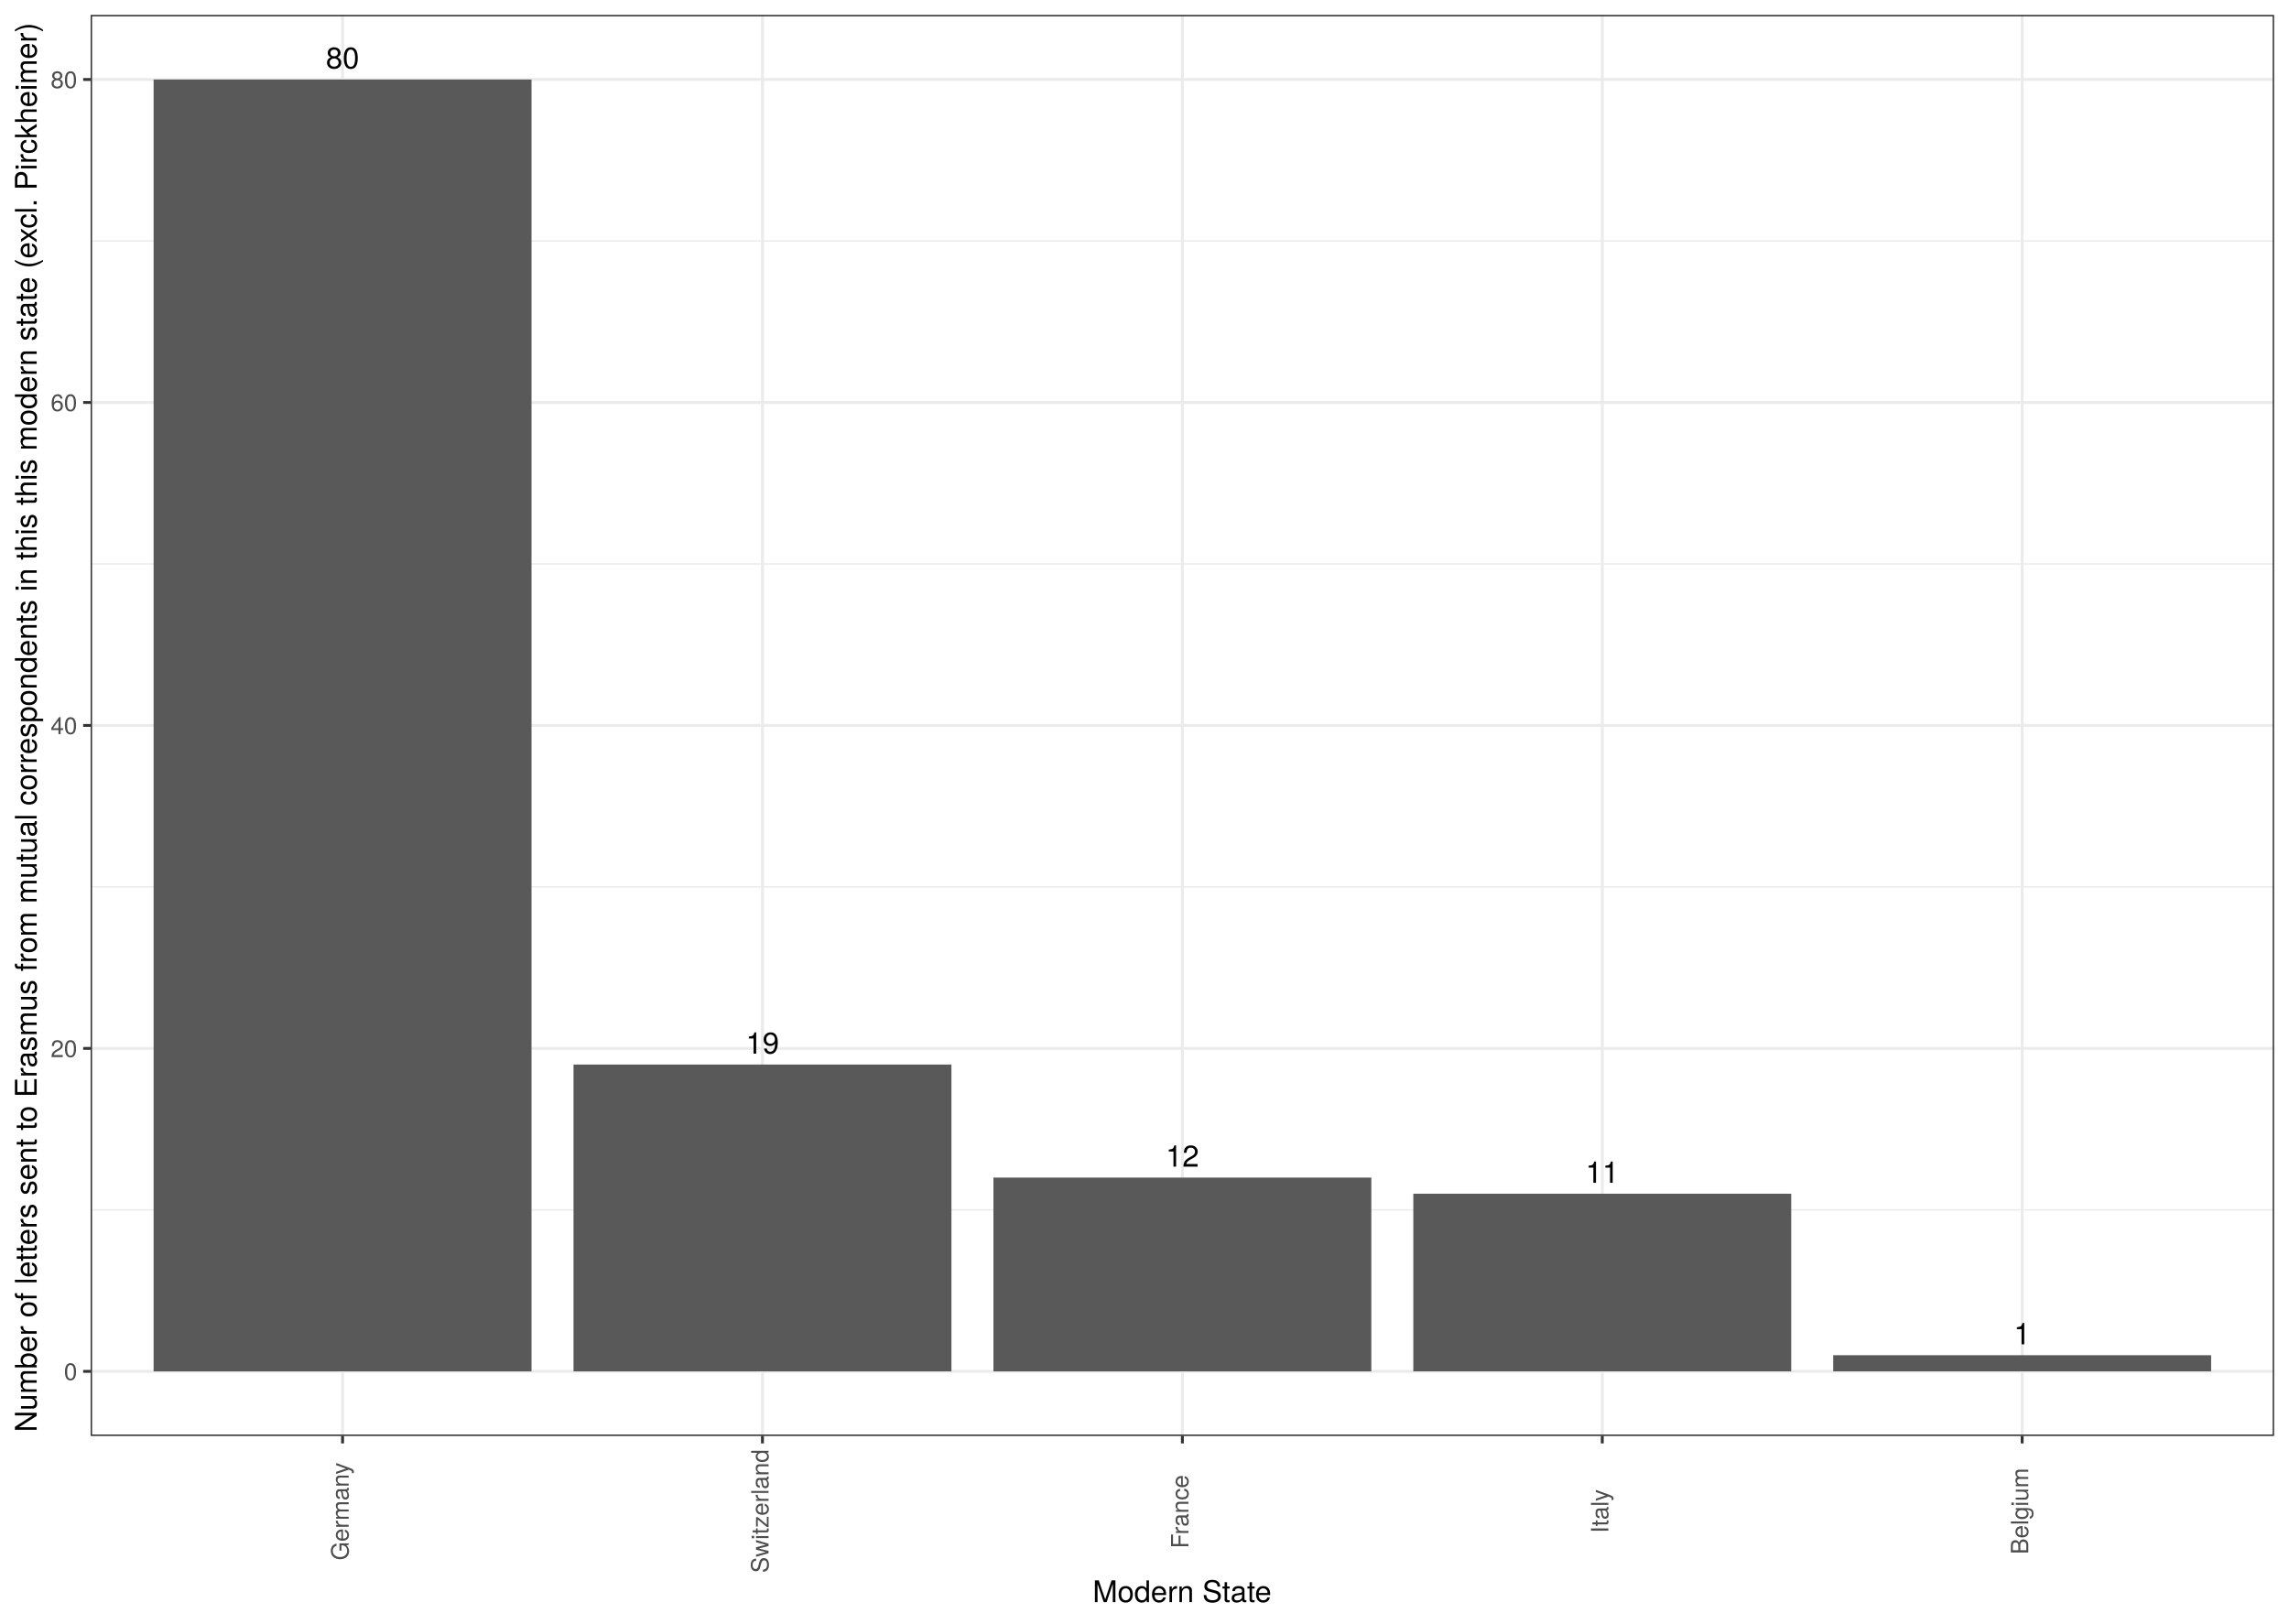
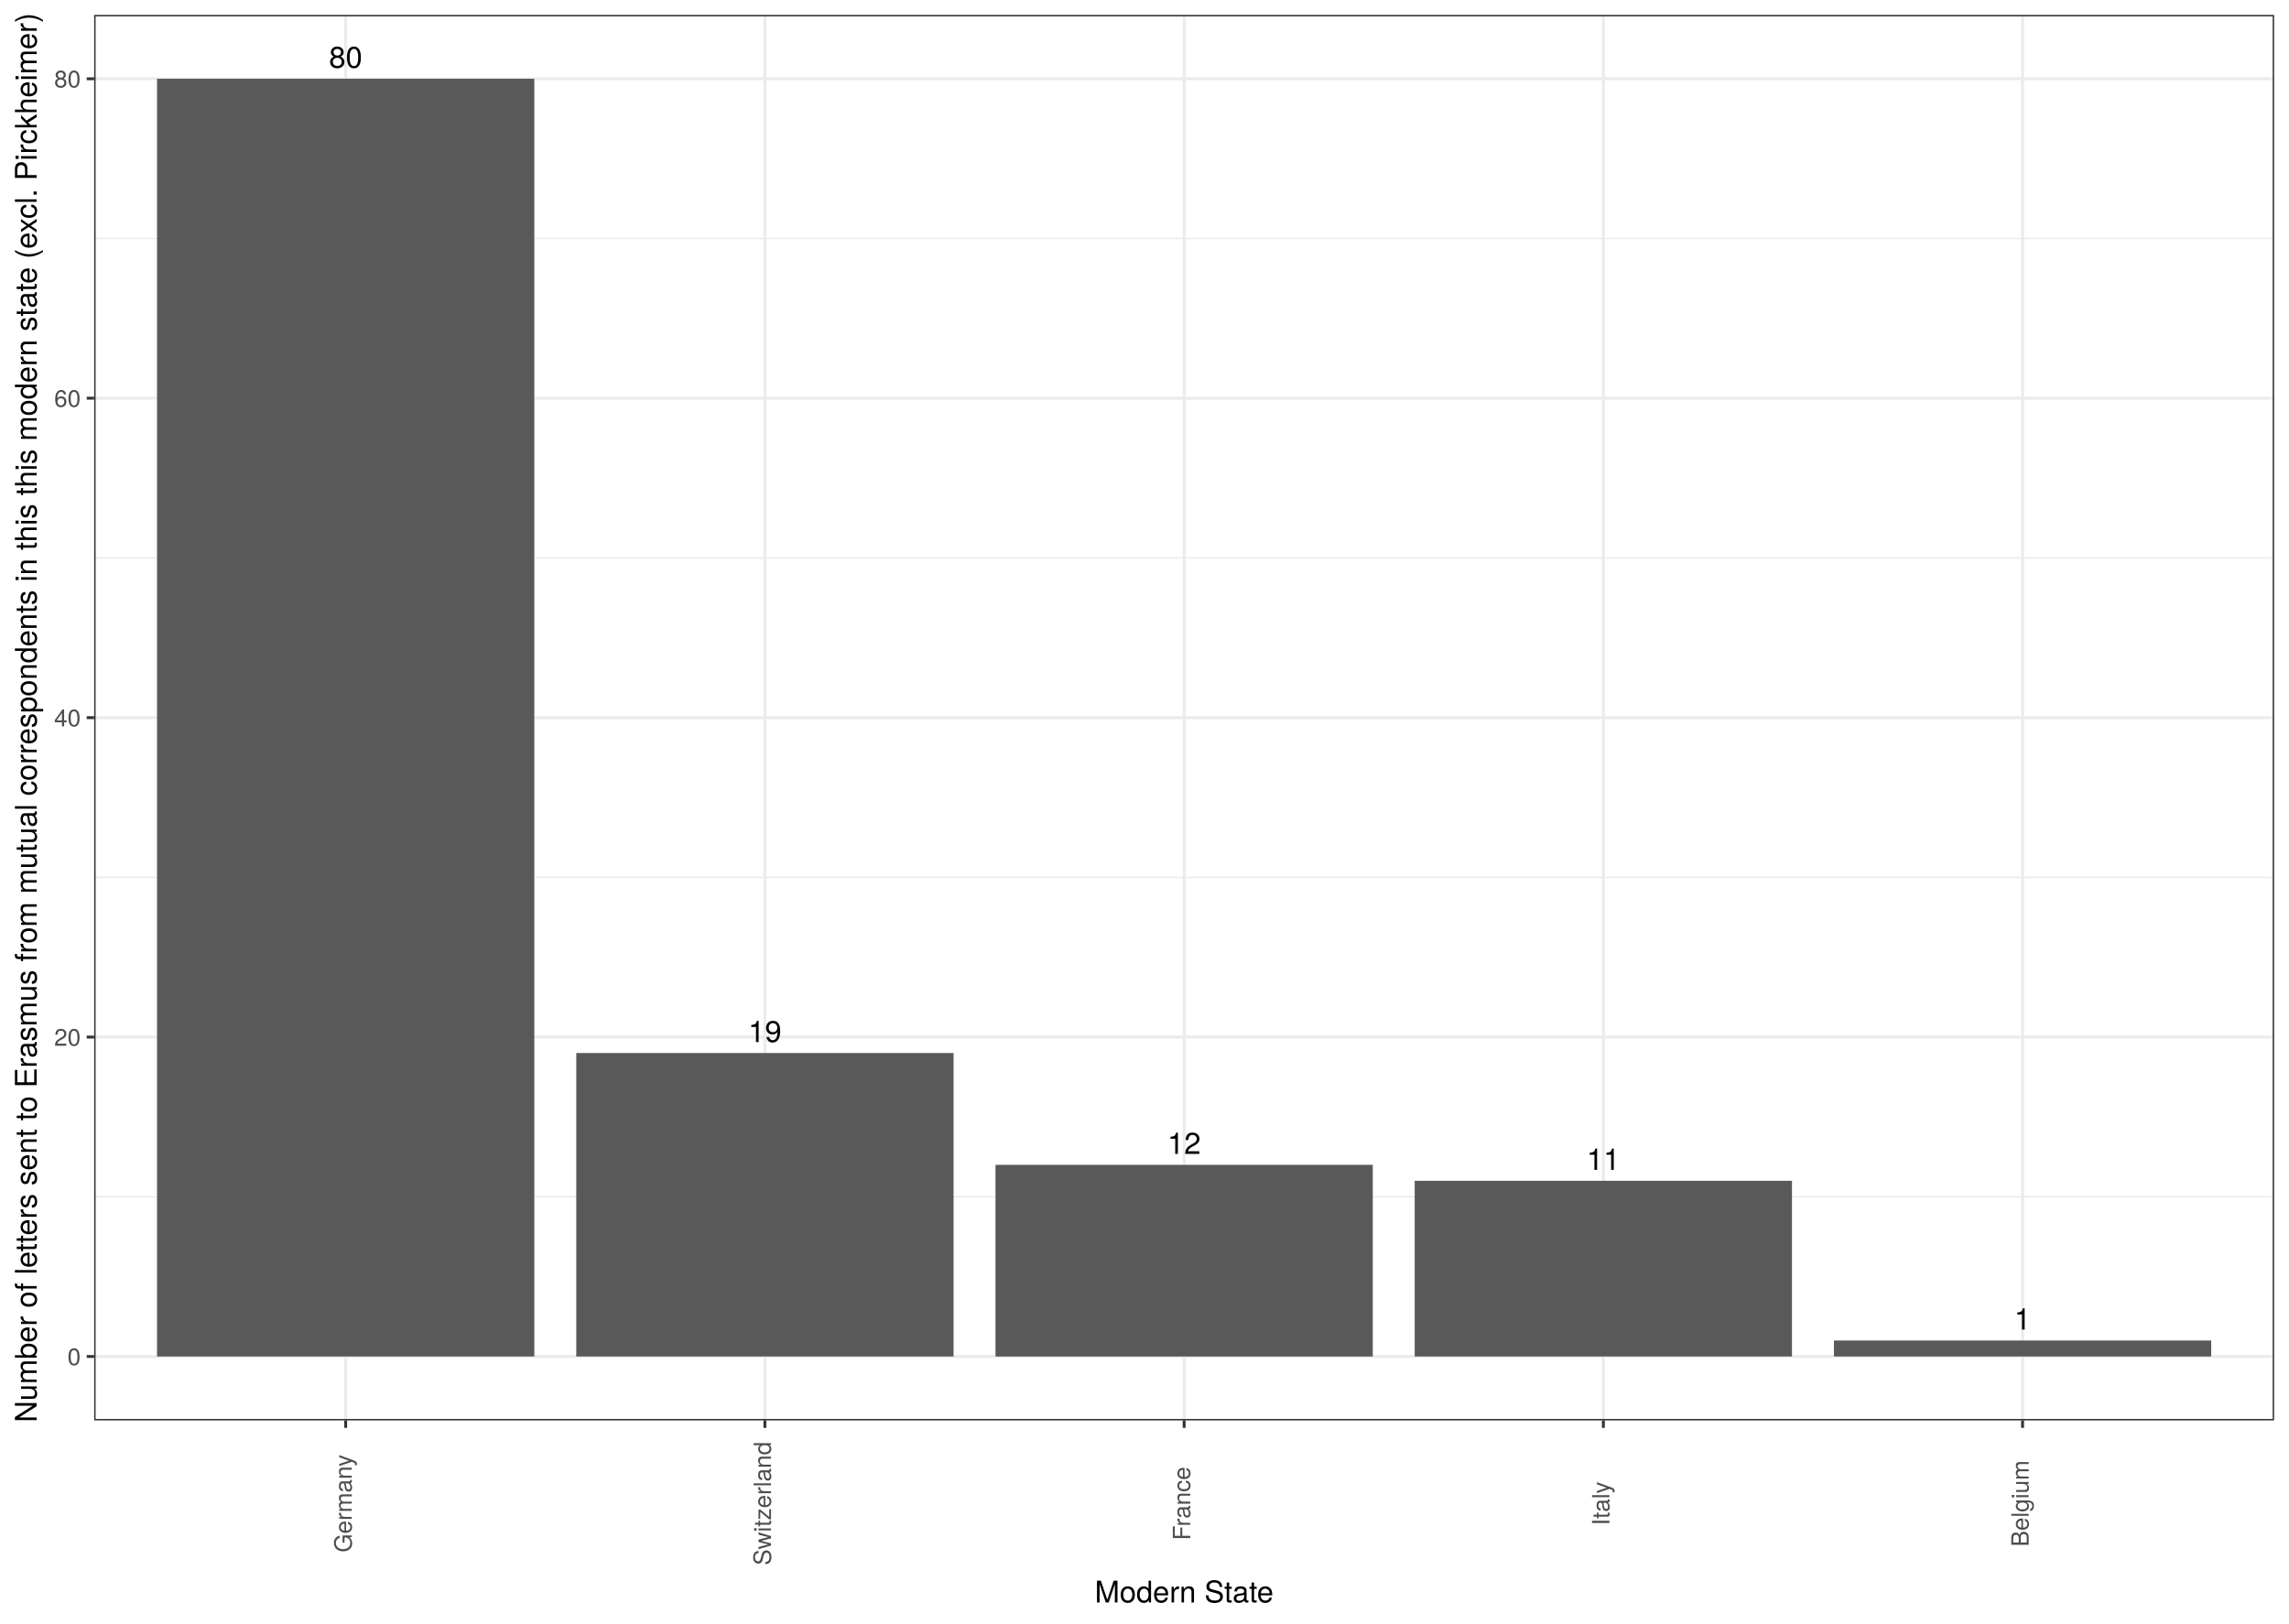
- <svg xmlns="http://www.w3.org/2000/svg" viewBox="0 0 842.40 597.60">
+ <svg xmlns="http://www.w3.org/2000/svg" class="svglite" width="842.40pt" height="597.60pt" viewBox="0 0 842.40 597.60">
  <defs>
    <style type="text/css">
-     line, polyline, polygon, path, rect, circle {
+     .svglite line, .svglite polyline, .svglite polygon, .svglite path, .svglite rect, .svglite circle {
      fill: none;
      stroke: #000000;
      stroke-linecap: round;
      stroke-linejoin: round;
      stroke-miterlimit: 10.00;
    }
+     .svglite text {
+       white-space: pre;
+     }
  </style>
  </defs>
  <rect width="100%" height="100%" style="stroke: none; fill: #FFFFFF;" />
-   <rect x="0" y="-0" width="842.40" height="597.60" style="stroke-width: 1.07; stroke: #FFFFFF; fill: #FFFFFF;" />
  <defs>
-     <clipPath id="cpMzMuMzV8ODM2LjkyfDUyOC41NXw1LjQ4">
-       <rect x="33.35" y="5.48" width="803.57" height="523.07" />
-     </clipPath>
-   </defs>
-   <rect x="33.35" y="5.48" width="803.57" height="523.07" style="stroke-width: 1.07; stroke: none; fill: #FFFFFF;" clip-path="url(#cpMzMuMzV8ODM2LjkyfDUyOC41NXw1LjQ4)" />
-   <polyline points="33.35,445.34 836.92,445.34 " style="stroke-width: 0.53; stroke: #EBEBEB; stroke-linecap: butt;" clip-path="url(#cpMzMuMzV8ODM2LjkyfDUyOC41NXw1LjQ4)" />
-   <polyline points="33.35,326.46 836.92,326.46 " style="stroke-width: 0.53; stroke: #EBEBEB; stroke-linecap: butt;" clip-path="url(#cpMzMuMzV8ODM2LjkyfDUyOC41NXw1LjQ4)" />
-   <polyline points="33.35,207.58 836.92,207.58 " style="stroke-width: 0.53; stroke: #EBEBEB; stroke-linecap: butt;" clip-path="url(#cpMzMuMzV8ODM2LjkyfDUyOC41NXw1LjQ4)" />
-   <polyline points="33.35,88.70 836.92,88.70 " style="stroke-width: 0.53; stroke: #EBEBEB; stroke-linecap: butt;" clip-path="url(#cpMzMuMzV8ODM2LjkyfDUyOC41NXw1LjQ4)" />
-   <polyline points="33.35,504.78 836.92,504.78 " style="stroke-width: 1.07; stroke: #EBEBEB; stroke-linecap: butt;" clip-path="url(#cpMzMuMzV8ODM2LjkyfDUyOC41NXw1LjQ4)" />
-   <polyline points="33.35,385.90 836.92,385.90 " style="stroke-width: 1.07; stroke: #EBEBEB; stroke-linecap: butt;" clip-path="url(#cpMzMuMzV8ODM2LjkyfDUyOC41NXw1LjQ4)" />
-   <polyline points="33.35,267.02 836.92,267.02 " style="stroke-width: 1.07; stroke: #EBEBEB; stroke-linecap: butt;" clip-path="url(#cpMzMuMzV8ODM2LjkyfDUyOC41NXw1LjQ4)" />
-   <polyline points="33.35,148.14 836.92,148.14 " style="stroke-width: 1.07; stroke: #EBEBEB; stroke-linecap: butt;" clip-path="url(#cpMzMuMzV8ODM2LjkyfDUyOC41NXw1LjQ4)" />
-   <polyline points="33.35,29.26 836.92,29.26 " style="stroke-width: 1.07; stroke: #EBEBEB; stroke-linecap: butt;" clip-path="url(#cpMzMuMzV8ODM2LjkyfDUyOC41NXw1LjQ4)" />
-   <polyline points="126.07,528.55 126.07,5.48 " style="stroke-width: 1.07; stroke: #EBEBEB; stroke-linecap: butt;" clip-path="url(#cpMzMuMzV8ODM2LjkyfDUyOC41NXw1LjQ4)" />
-   <polyline points="280.60,528.55 280.60,5.48 " style="stroke-width: 1.07; stroke: #EBEBEB; stroke-linecap: butt;" clip-path="url(#cpMzMuMzV8ODM2LjkyfDUyOC41NXw1LjQ4)" />
-   <polyline points="435.14,528.55 435.14,5.48 " style="stroke-width: 1.07; stroke: #EBEBEB; stroke-linecap: butt;" clip-path="url(#cpMzMuMzV8ODM2LjkyfDUyOC41NXw1LjQ4)" />
-   <polyline points="589.67,528.55 589.67,5.48 " style="stroke-width: 1.07; stroke: #EBEBEB; stroke-linecap: butt;" clip-path="url(#cpMzMuMzV8ODM2LjkyfDUyOC41NXw1LjQ4)" />
-   <polyline points="744.20,528.55 744.20,5.48 " style="stroke-width: 1.07; stroke: #EBEBEB; stroke-linecap: butt;" clip-path="url(#cpMzMuMzV8ODM2LjkyfDUyOC41NXw1LjQ4)" />
-   <rect x="56.53" y="29.26" width="139.08" height="475.52" style="stroke-width: 1.07; stroke: none; stroke-linecap: square; stroke-linejoin: miter; fill: #595959;" clip-path="url(#cpMzMuMzV8ODM2LjkyfDUyOC41NXw1LjQ4)" />
-   <rect x="211.07" y="391.84" width="139.08" height="112.94" style="stroke-width: 1.07; stroke: none; stroke-linecap: square; stroke-linejoin: miter; fill: #595959;" clip-path="url(#cpMzMuMzV8ODM2LjkyfDUyOC41NXw1LjQ4)" />
-   <rect x="365.60" y="433.45" width="139.08" height="71.33" style="stroke-width: 1.07; stroke: none; stroke-linecap: square; stroke-linejoin: miter; fill: #595959;" clip-path="url(#cpMzMuMzV8ODM2LjkyfDUyOC41NXw1LjQ4)" />
-   <rect x="520.13" y="439.39" width="139.08" height="65.38" style="stroke-width: 1.07; stroke: none; stroke-linecap: square; stroke-linejoin: miter; fill: #595959;" clip-path="url(#cpMzMuMzV8ODM2LjkyfDUyOC41NXw1LjQ4)" />
-   <rect x="674.66" y="498.83" width="139.08" height="5.94" style="stroke-width: 1.07; stroke: none; stroke-linecap: square; stroke-linejoin: miter; fill: #595959;" clip-path="url(#cpMzMuMzV8ODM2LjkyfDUyOC41NXw1LjQ4)" />
-   <g clip-path="url(#cpMzMuMzV8ODM2LjkyfDUyOC41NXw1LjQ4)">
-     <text x="119.93" y="25.23" style="font-size: 11.04px; font-family: TeX Gyre Heros;" textLength="12.28px" lengthAdjust="spacingAndGlyphs">80</text>
-   </g>
-   <g clip-path="url(#cpMzMuMzV8ODM2LjkyfDUyOC41NXw1LjQ4)">
-     <text x="274.47" y="387.82" style="font-size: 11.04px; font-family: TeX Gyre Heros;" textLength="12.28px" lengthAdjust="spacingAndGlyphs">19</text>
-   </g>
-   <g clip-path="url(#cpMzMuMzV8ODM2LjkyfDUyOC41NXw1LjQ4)">
-     <text x="429.00" y="429.43" style="font-size: 11.04px; font-family: TeX Gyre Heros;" textLength="12.28px" lengthAdjust="spacingAndGlyphs">12</text>
-   </g>
-   <g clip-path="url(#cpMzMuMzV8ODM2LjkyfDUyOC41NXw1LjQ4)">
-     <text x="583.53" y="435.37" style="font-size: 11.04px; font-family: TeX Gyre Heros;" textLength="12.28px" lengthAdjust="spacingAndGlyphs">11</text>
-   </g>
-   <g clip-path="url(#cpMzMuMzV8ODM2LjkyfDUyOC41NXw1LjQ4)">
-     <text x="741.13" y="494.81" style="font-size: 11.04px; font-family: TeX Gyre Heros;" textLength="6.14px" lengthAdjust="spacingAndGlyphs">1</text>
-   </g>
-   <rect x="33.35" y="5.48" width="803.57" height="523.07" style="stroke-width: 1.07; stroke: #333333;" clip-path="url(#cpMzMuMzV8ODM2LjkyfDUyOC41NXw1LjQ4)" />
-   <defs>
-     <clipPath id="cpMC4wMHw4NDIuNDB8NTk3LjYwfDAuMDA=">
+     <clipPath id="cpMC4wMHw4NDIuNDB8MC4wMHw1OTcuNjA=">
      <rect x="0.00" y="0.00" width="842.40" height="597.60" />
    </clipPath>
  </defs>
-   <g clip-path="url(#cpMC4wMHw4NDIuNDB8NTk3LjYwfDAuMDA=)">
-     <text x="23.53" y="507.99" style="font-size: 8.80px; fill: #4D4D4D; font-family: TeX Gyre Heros;" textLength="4.89px" lengthAdjust="spacingAndGlyphs">0</text>
+   <g clip-path="url(#cpMC4wMHw4NDIuNDB8MC4wMHw1OTcuNjA=)">
+     <rect x="0" y="-0" width="842.40" height="597.60" style="stroke-width: 1.07; stroke: #FFFFFF; fill: #FFFFFF;" />
  </g>
-   <g clip-path="url(#cpMC4wMHw4NDIuNDB8NTk3LjYwfDAuMDA=)">
-     <text x="18.64" y="389.10" style="font-size: 8.80px; fill: #4D4D4D; font-family: TeX Gyre Heros;" textLength="9.79px" lengthAdjust="spacingAndGlyphs">20</text>
+   <defs>
+     <clipPath id="cpMzQuNjV8ODM2LjkyfDUuNDh8NTIyLjgy">
+       <rect x="34.65" y="5.48" width="802.27" height="517.34" />
+     </clipPath>
+   </defs>
+   <g clip-path="url(#cpMzQuNjV8ODM2LjkyfDUuNDh8NTIyLjgy)">
+     <rect x="34.65" y="5.48" width="802.27" height="517.34" style="stroke-width: 1.07; stroke: none; fill: #FFFFFF;" />
+     <polyline points="34.65,440.51 836.92,440.51 " style="stroke-width: 0.53; stroke: #EBEBEB; stroke-linecap: butt;" />
+     <polyline points="34.65,322.94 836.92,322.94 " style="stroke-width: 0.53; stroke: #EBEBEB; stroke-linecap: butt;" />
+     <polyline points="34.65,205.36 836.92,205.36 " style="stroke-width: 0.53; stroke: #EBEBEB; stroke-linecap: butt;" />
+     <polyline points="34.65,87.78 836.92,87.78 " style="stroke-width: 0.53; stroke: #EBEBEB; stroke-linecap: butt;" />
+     <polyline points="34.65,499.30 836.92,499.30 " style="stroke-width: 1.07; stroke: #EBEBEB; stroke-linecap: butt;" />
+     <polyline points="34.65,381.73 836.92,381.73 " style="stroke-width: 1.07; stroke: #EBEBEB; stroke-linecap: butt;" />
+     <polyline points="34.65,264.15 836.92,264.15 " style="stroke-width: 1.07; stroke: #EBEBEB; stroke-linecap: butt;" />
+     <polyline points="34.65,146.57 836.92,146.57 " style="stroke-width: 1.07; stroke: #EBEBEB; stroke-linecap: butt;" />
+     <polyline points="34.65,28.99 836.92,28.99 " style="stroke-width: 1.07; stroke: #EBEBEB; stroke-linecap: butt;" />
+     <polyline points="127.22,522.82 127.22,5.48 " style="stroke-width: 1.07; stroke: #EBEBEB; stroke-linecap: butt;" />
+     <polyline points="281.50,522.82 281.50,5.48 " style="stroke-width: 1.07; stroke: #EBEBEB; stroke-linecap: butt;" />
+     <polyline points="435.79,522.82 435.79,5.48 " style="stroke-width: 1.07; stroke: #EBEBEB; stroke-linecap: butt;" />
+     <polyline points="590.07,522.82 590.07,5.48 " style="stroke-width: 1.07; stroke: #EBEBEB; stroke-linecap: butt;" />
+     <polyline points="744.35,522.82 744.35,5.48 " style="stroke-width: 1.07; stroke: #EBEBEB; stroke-linecap: butt;" />
+     <rect x="57.79" y="28.99" width="138.85" height="470.31" style="stroke-width: 1.07; stroke: none; stroke-linecap: butt; stroke-linejoin: miter; fill: #595959;" />
+     <rect x="212.08" y="387.60" width="138.85" height="111.70" style="stroke-width: 1.07; stroke: none; stroke-linecap: butt; stroke-linejoin: miter; fill: #595959;" />
+     <rect x="366.36" y="428.76" width="138.85" height="70.55" style="stroke-width: 1.07; stroke: none; stroke-linecap: butt; stroke-linejoin: miter; fill: #595959;" />
+     <rect x="520.64" y="434.63" width="138.85" height="64.67" style="stroke-width: 1.07; stroke: none; stroke-linecap: butt; stroke-linejoin: miter; fill: #595959;" />
+     <rect x="674.92" y="493.42" width="138.85" height="5.88" style="stroke-width: 1.07; stroke: none; stroke-linecap: butt; stroke-linejoin: miter; fill: #595959;" />
+     <text x="127.22" y="24.97" text-anchor="middle" style="font-size: 11.04px; font-family: &quot;TeX Gyre Heros&quot;;" textLength="14.04px" lengthAdjust="spacingAndGlyphs">80</text>
+     <text x="281.50" y="383.58" text-anchor="middle" style="font-size: 11.04px; font-family: &quot;TeX Gyre Heros&quot;;" textLength="14.04px" lengthAdjust="spacingAndGlyphs">19</text>
+     <text x="435.79" y="424.73" text-anchor="middle" style="font-size: 11.04px; font-family: &quot;TeX Gyre Heros&quot;;" textLength="14.04px" lengthAdjust="spacingAndGlyphs">12</text>
+     <text x="590.07" y="430.61" text-anchor="middle" style="font-size: 11.04px; font-family: &quot;TeX Gyre Heros&quot;;" textLength="14.04px" lengthAdjust="spacingAndGlyphs">11</text>
+     <text x="744.35" y="489.40" text-anchor="middle" style="font-size: 11.04px; font-family: &quot;TeX Gyre Heros&quot;;" textLength="7.02px" lengthAdjust="spacingAndGlyphs">1</text>
+     <rect x="34.65" y="5.48" width="802.27" height="517.34" style="stroke-width: 1.07; stroke: #333333;" />
  </g>
-   <g clip-path="url(#cpMC4wMHw4NDIuNDB8NTk3LjYwfDAuMDA=)">
-     <text x="18.64" y="270.22" style="font-size: 8.80px; fill: #4D4D4D; font-family: TeX Gyre Heros;" textLength="9.79px" lengthAdjust="spacingAndGlyphs">40</text>
-   </g>
-   <g clip-path="url(#cpMC4wMHw4NDIuNDB8NTk3LjYwfDAuMDA=)">
-     <text x="18.64" y="151.34" style="font-size: 8.80px; fill: #4D4D4D; font-family: TeX Gyre Heros;" textLength="9.79px" lengthAdjust="spacingAndGlyphs">60</text>
-   </g>
-   <g clip-path="url(#cpMC4wMHw4NDIuNDB8NTk3LjYwfDAuMDA=)">
-     <text x="18.64" y="32.46" style="font-size: 8.80px; fill: #4D4D4D; font-family: TeX Gyre Heros;" textLength="9.79px" lengthAdjust="spacingAndGlyphs">80</text>
-   </g>
-   <polyline points="30.61,504.78 33.35,504.78 " style="stroke-width: 1.07; stroke: #333333; stroke-linecap: butt;" clip-path="url(#cpMC4wMHw4NDIuNDB8NTk3LjYwfDAuMDA=)" />
-   <polyline points="30.61,385.90 33.35,385.90 " style="stroke-width: 1.07; stroke: #333333; stroke-linecap: butt;" clip-path="url(#cpMC4wMHw4NDIuNDB8NTk3LjYwfDAuMDA=)" />
-   <polyline points="30.61,267.02 33.35,267.02 " style="stroke-width: 1.07; stroke: #333333; stroke-linecap: butt;" clip-path="url(#cpMC4wMHw4NDIuNDB8NTk3LjYwfDAuMDA=)" />
-   <polyline points="30.61,148.14 33.35,148.14 " style="stroke-width: 1.07; stroke: #333333; stroke-linecap: butt;" clip-path="url(#cpMC4wMHw4NDIuNDB8NTk3LjYwfDAuMDA=)" />
-   <polyline points="30.61,29.26 33.35,29.26 " style="stroke-width: 1.07; stroke: #333333; stroke-linecap: butt;" clip-path="url(#cpMC4wMHw4NDIuNDB8NTk3LjYwfDAuMDA=)" />
-   <polyline points="126.07,531.29 126.07,528.55 " style="stroke-width: 1.07; stroke: #333333; stroke-linecap: butt;" clip-path="url(#cpMC4wMHw4NDIuNDB8NTk3LjYwfDAuMDA=)" />
-   <polyline points="280.60,531.29 280.60,528.55 " style="stroke-width: 1.07; stroke: #333333; stroke-linecap: butt;" clip-path="url(#cpMC4wMHw4NDIuNDB8NTk3LjYwfDAuMDA=)" />
-   <polyline points="435.14,531.29 435.14,528.55 " style="stroke-width: 1.07; stroke: #333333; stroke-linecap: butt;" clip-path="url(#cpMC4wMHw4NDIuNDB8NTk3LjYwfDAuMDA=)" />
-   <polyline points="589.67,531.29 589.67,528.55 " style="stroke-width: 1.07; stroke: #333333; stroke-linecap: butt;" clip-path="url(#cpMC4wMHw4NDIuNDB8NTk3LjYwfDAuMDA=)" />
-   <polyline points="744.20,531.29 744.20,528.55 " style="stroke-width: 1.07; stroke: #333333; stroke-linecap: butt;" clip-path="url(#cpMC4wMHw4NDIuNDB8NTk3LjYwfDAuMDA=)" />
-   <g clip-path="url(#cpMC4wMHw4NDIuNDB8NTk3LjYwfDAuMDA=)">
-     <text transform="translate(128.32,574.32) rotate(-90)" style="font-size: 8.80px; fill: #4D4D4D; font-family: TeX Gyre Heros;" textLength="36.19px" lengthAdjust="spacingAndGlyphs">Germany</text>
-   </g>
-   <g clip-path="url(#cpMC4wMHw4NDIuNDB8NTk3LjYwfDAuMDA=)">
-     <text transform="translate(282.85,578.96) rotate(-90)" style="font-size: 8.80px; fill: #4D4D4D; font-family: TeX Gyre Heros;" textLength="45.48px" lengthAdjust="spacingAndGlyphs">Switzerland</text>
-   </g>
-   <g clip-path="url(#cpMC4wMHw4NDIuNDB8NTk3LjYwfDAuMDA=)">
-     <text transform="translate(437.38,569.92) rotate(-90)" style="font-size: 8.80px; fill: #4D4D4D; font-family: TeX Gyre Heros;" textLength="27.39px" lengthAdjust="spacingAndGlyphs">France</text>
-   </g>
-   <g clip-path="url(#cpMC4wMHw4NDIuNDB8NTk3LjYwfDAuMDA=)">
-     <text transform="translate(591.91,564.29) rotate(-90)" style="font-size: 8.80px; fill: #4D4D4D; font-family: TeX Gyre Heros;" textLength="16.14px" lengthAdjust="spacingAndGlyphs">Italy</text>
-   </g>
-   <g clip-path="url(#cpMC4wMHw4NDIuNDB8NTk3LjYwfDAuMDA=)">
-     <text transform="translate(746.45,572.12) rotate(-90)" style="font-size: 8.80px; fill: #4D4D4D; font-family: TeX Gyre Heros;" textLength="31.79px" lengthAdjust="spacingAndGlyphs">Belgium</text>
-   </g>
-   <g clip-path="url(#cpMC4wMHw4NDIuNDB8NTk3LjYwfDAuMDA=)">
-     <text x="402.12" y="589.72" style="font-size: 11.00px; font-family: TeX Gyre Heros;" textLength="66.03px" lengthAdjust="spacingAndGlyphs">Modern State</text>
-   </g>
-   <g clip-path="url(#cpMC4wMHw4NDIuNDB8NTk3LjYwfDAuMDA=)">
-     <text transform="translate(13.50,527.13) rotate(-90)" style="font-size: 11.00px; font-family: TeX Gyre Heros;" textLength="520.22px" lengthAdjust="spacingAndGlyphs">Number of letters sent to Erasmus from mutual correspondents in this this modern state (excl. Pirckheimer)</text>
+   <g clip-path="url(#cpMC4wMHw4NDIuNDB8MC4wMHw1OTcuNjA=)">
+     <text x="29.72" y="502.51" text-anchor="end" style="font-size: 8.80px;fill: #4D4D4D; font-family: &quot;TeX Gyre Heros&quot;;" textLength="5.59px" lengthAdjust="spacingAndGlyphs">0</text>
+     <text x="29.72" y="384.93" text-anchor="end" style="font-size: 8.80px;fill: #4D4D4D; font-family: &quot;TeX Gyre Heros&quot;;" textLength="11.19px" lengthAdjust="spacingAndGlyphs">20</text>
+     <text x="29.72" y="267.36" text-anchor="end" style="font-size: 8.80px;fill: #4D4D4D; font-family: &quot;TeX Gyre Heros&quot;;" textLength="11.19px" lengthAdjust="spacingAndGlyphs">40</text>
+     <text x="29.72" y="149.78" text-anchor="end" style="font-size: 8.80px;fill: #4D4D4D; font-family: &quot;TeX Gyre Heros&quot;;" textLength="11.19px" lengthAdjust="spacingAndGlyphs">60</text>
+     <text x="29.72" y="32.20" text-anchor="end" style="font-size: 8.80px;fill: #4D4D4D; font-family: &quot;TeX Gyre Heros&quot;;" textLength="11.19px" lengthAdjust="spacingAndGlyphs">80</text>
+     <polyline points="31.91,499.30 34.65,499.30 " style="stroke-width: 1.07; stroke: #333333; stroke-linecap: butt;" />
+     <polyline points="31.91,381.73 34.65,381.73 " style="stroke-width: 1.07; stroke: #333333; stroke-linecap: butt;" />
+     <polyline points="31.91,264.15 34.65,264.15 " style="stroke-width: 1.07; stroke: #333333; stroke-linecap: butt;" />
+     <polyline points="31.91,146.57 34.65,146.57 " style="stroke-width: 1.07; stroke: #333333; stroke-linecap: butt;" />
+     <polyline points="31.91,28.99 34.65,28.99 " style="stroke-width: 1.07; stroke: #333333; stroke-linecap: butt;" />
+     <polyline points="127.22,525.56 127.22,522.82 " style="stroke-width: 1.07; stroke: #333333; stroke-linecap: butt;" />
+     <polyline points="281.50,525.56 281.50,522.82 " style="stroke-width: 1.07; stroke: #333333; stroke-linecap: butt;" />
+     <polyline points="435.79,525.56 435.79,522.82 " style="stroke-width: 1.07; stroke: #333333; stroke-linecap: butt;" />
+     <polyline points="590.07,525.56 590.07,522.82 " style="stroke-width: 1.07; stroke: #333333; stroke-linecap: butt;" />
+     <polyline points="744.35,525.56 744.35,522.82 " style="stroke-width: 1.07; stroke: #333333; stroke-linecap: butt;" />
+     <text transform="translate(129.46,553.41) rotate(-90)" text-anchor="middle" style="font-size: 8.80px;fill: #4D4D4D; font-family: &quot;TeX Gyre Heros&quot;;" textLength="40.44px" lengthAdjust="spacingAndGlyphs">Germany</text>
+     <text transform="translate(283.75,553.41) rotate(-90)" text-anchor="middle" style="font-size: 8.80px;fill: #4D4D4D; font-family: &quot;TeX Gyre Heros&quot;;" textLength="51.32px" lengthAdjust="spacingAndGlyphs">Switzerland</text>
+     <text transform="translate(438.03,553.41) rotate(-90)" text-anchor="middle" style="font-size: 8.80px;fill: #4D4D4D; font-family: &quot;TeX Gyre Heros&quot;;" textLength="29.25px" lengthAdjust="spacingAndGlyphs">France</text>
+     <text transform="translate(592.31,553.41) rotate(-90)" text-anchor="middle" style="font-size: 8.80px;fill: #4D4D4D; font-family: &quot;TeX Gyre Heros&quot;;" textLength="19.09px" lengthAdjust="spacingAndGlyphs">Italy</text>
+     <text transform="translate(746.60,553.41) rotate(-90)" text-anchor="middle" style="font-size: 8.80px;fill: #4D4D4D; font-family: &quot;TeX Gyre Heros&quot;;" textLength="36.07px" lengthAdjust="spacingAndGlyphs">Belgium</text>
+     <text x="435.79" y="589.83" text-anchor="middle" style="font-size: 11.00px; font-family: &quot;TeX Gyre Heros&quot;;" textLength="73.89px" lengthAdjust="spacingAndGlyphs">Modern State</text>
+     <text transform="translate(13.50,264.15) rotate(-90)" text-anchor="middle" style="font-size: 11.00px; font-family: &quot;TeX Gyre Heros&quot;;" textLength="594.19px" lengthAdjust="spacingAndGlyphs">Number of letters sent to Erasmus from mutual correspondents in this this modern state (excl. Pirckheimer)</text>
  </g>
</svg>
